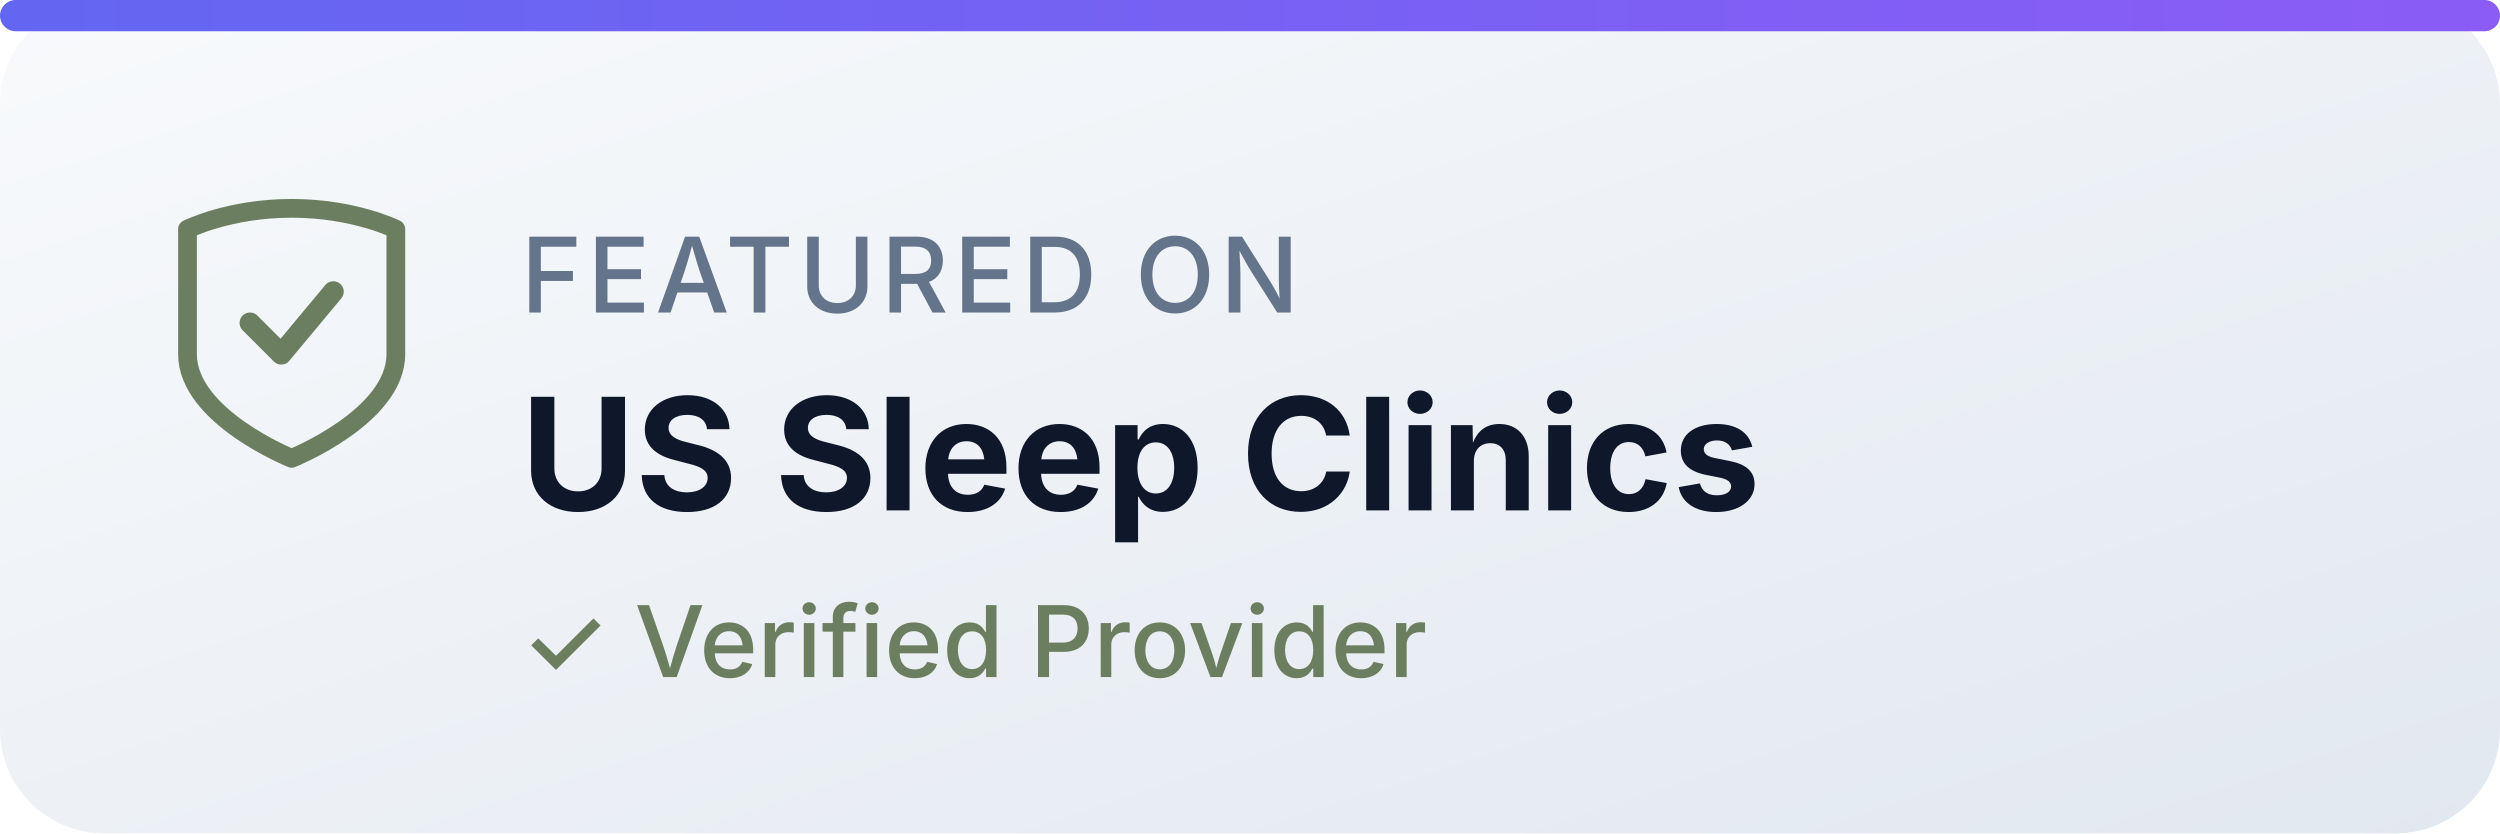
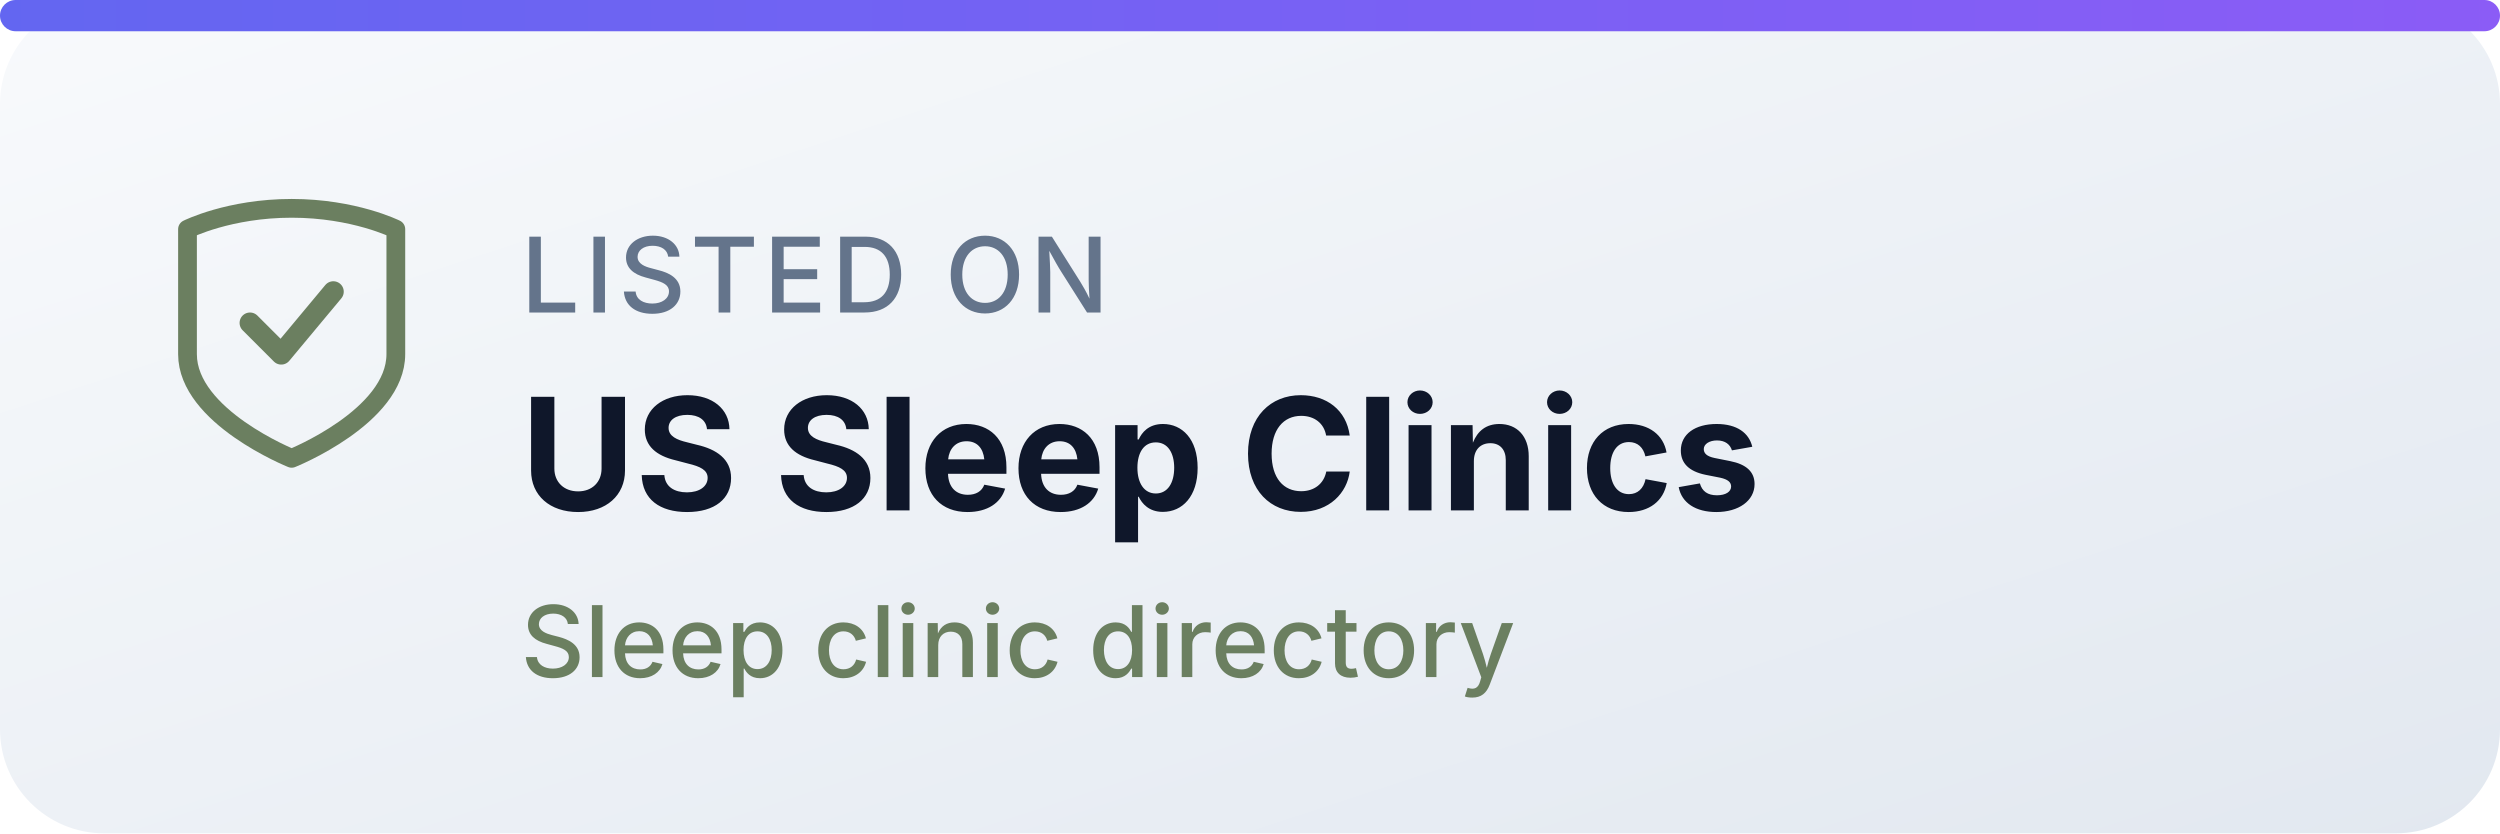
<svg xmlns="http://www.w3.org/2000/svg" viewBox="0 0 240 80" width="240" height="80">
  <defs>
    <linearGradient id="bg" x1="0%" y1="0%" x2="100%" y2="100%">
      <stop offset="0%" style="stop-color:#f8fafc" />
      <stop offset="100%" style="stop-color:#e2e8f0" />
    </linearGradient>
    <linearGradient id="accent" x1="0%" y1="0%" x2="100%" y2="0%">
      <stop offset="0%" style="stop-color:#6366f1" />
      <stop offset="100%" style="stop-color:#8b5cf6" />
    </linearGradient>
  </defs>
  <rect width="240" height="80" rx="10" fill="url(#bg)" />
  <rect x="0" y="0" width="240" height="3" rx="1.5" fill="url(#accent)" />
  <g transform="translate(16, 18)">
    <path d="M22 4s-4-2-10-2S2 4 2 4v12c0 6 10 10 10 10s10-4 10-10V4z" fill="none" stroke="#6B7F60" stroke-width="1.8" stroke-linejoin="round" />
    <path d="M8 13l3 3 5-6" fill="none" stroke="#6B7F60" stroke-width="2" stroke-linecap="round" stroke-linejoin="round" />
  </g>
-   <text x="50" y="30" font-family="system-ui, -apple-system, sans-serif" font-size="10" fill="#64748b" font-weight="500" letter-spacing="0.5">FEATURED ON</text>
+   <text x="50" y="30" font-family="system-ui, -apple-system, sans-serif" font-size="10" fill="#64748b" font-weight="500" letter-spacing="0.5">LISTED ON</text>
  <text x="50" y="49" font-family="system-ui, -apple-system, sans-serif" font-size="15" fill="#0f172a" font-weight="700">US Sleep Clinics</text>
-   <text x="50" y="65" font-family="system-ui, -apple-system, sans-serif" font-size="9.5" fill="#6B7F60" font-weight="500">✓ Verified Provider</text>
+   <text x="50" y="65" font-family="system-ui, -apple-system, sans-serif" font-size="9.5" fill="#6B7F60" font-weight="500">Sleep clinic directory</text>
</svg>
